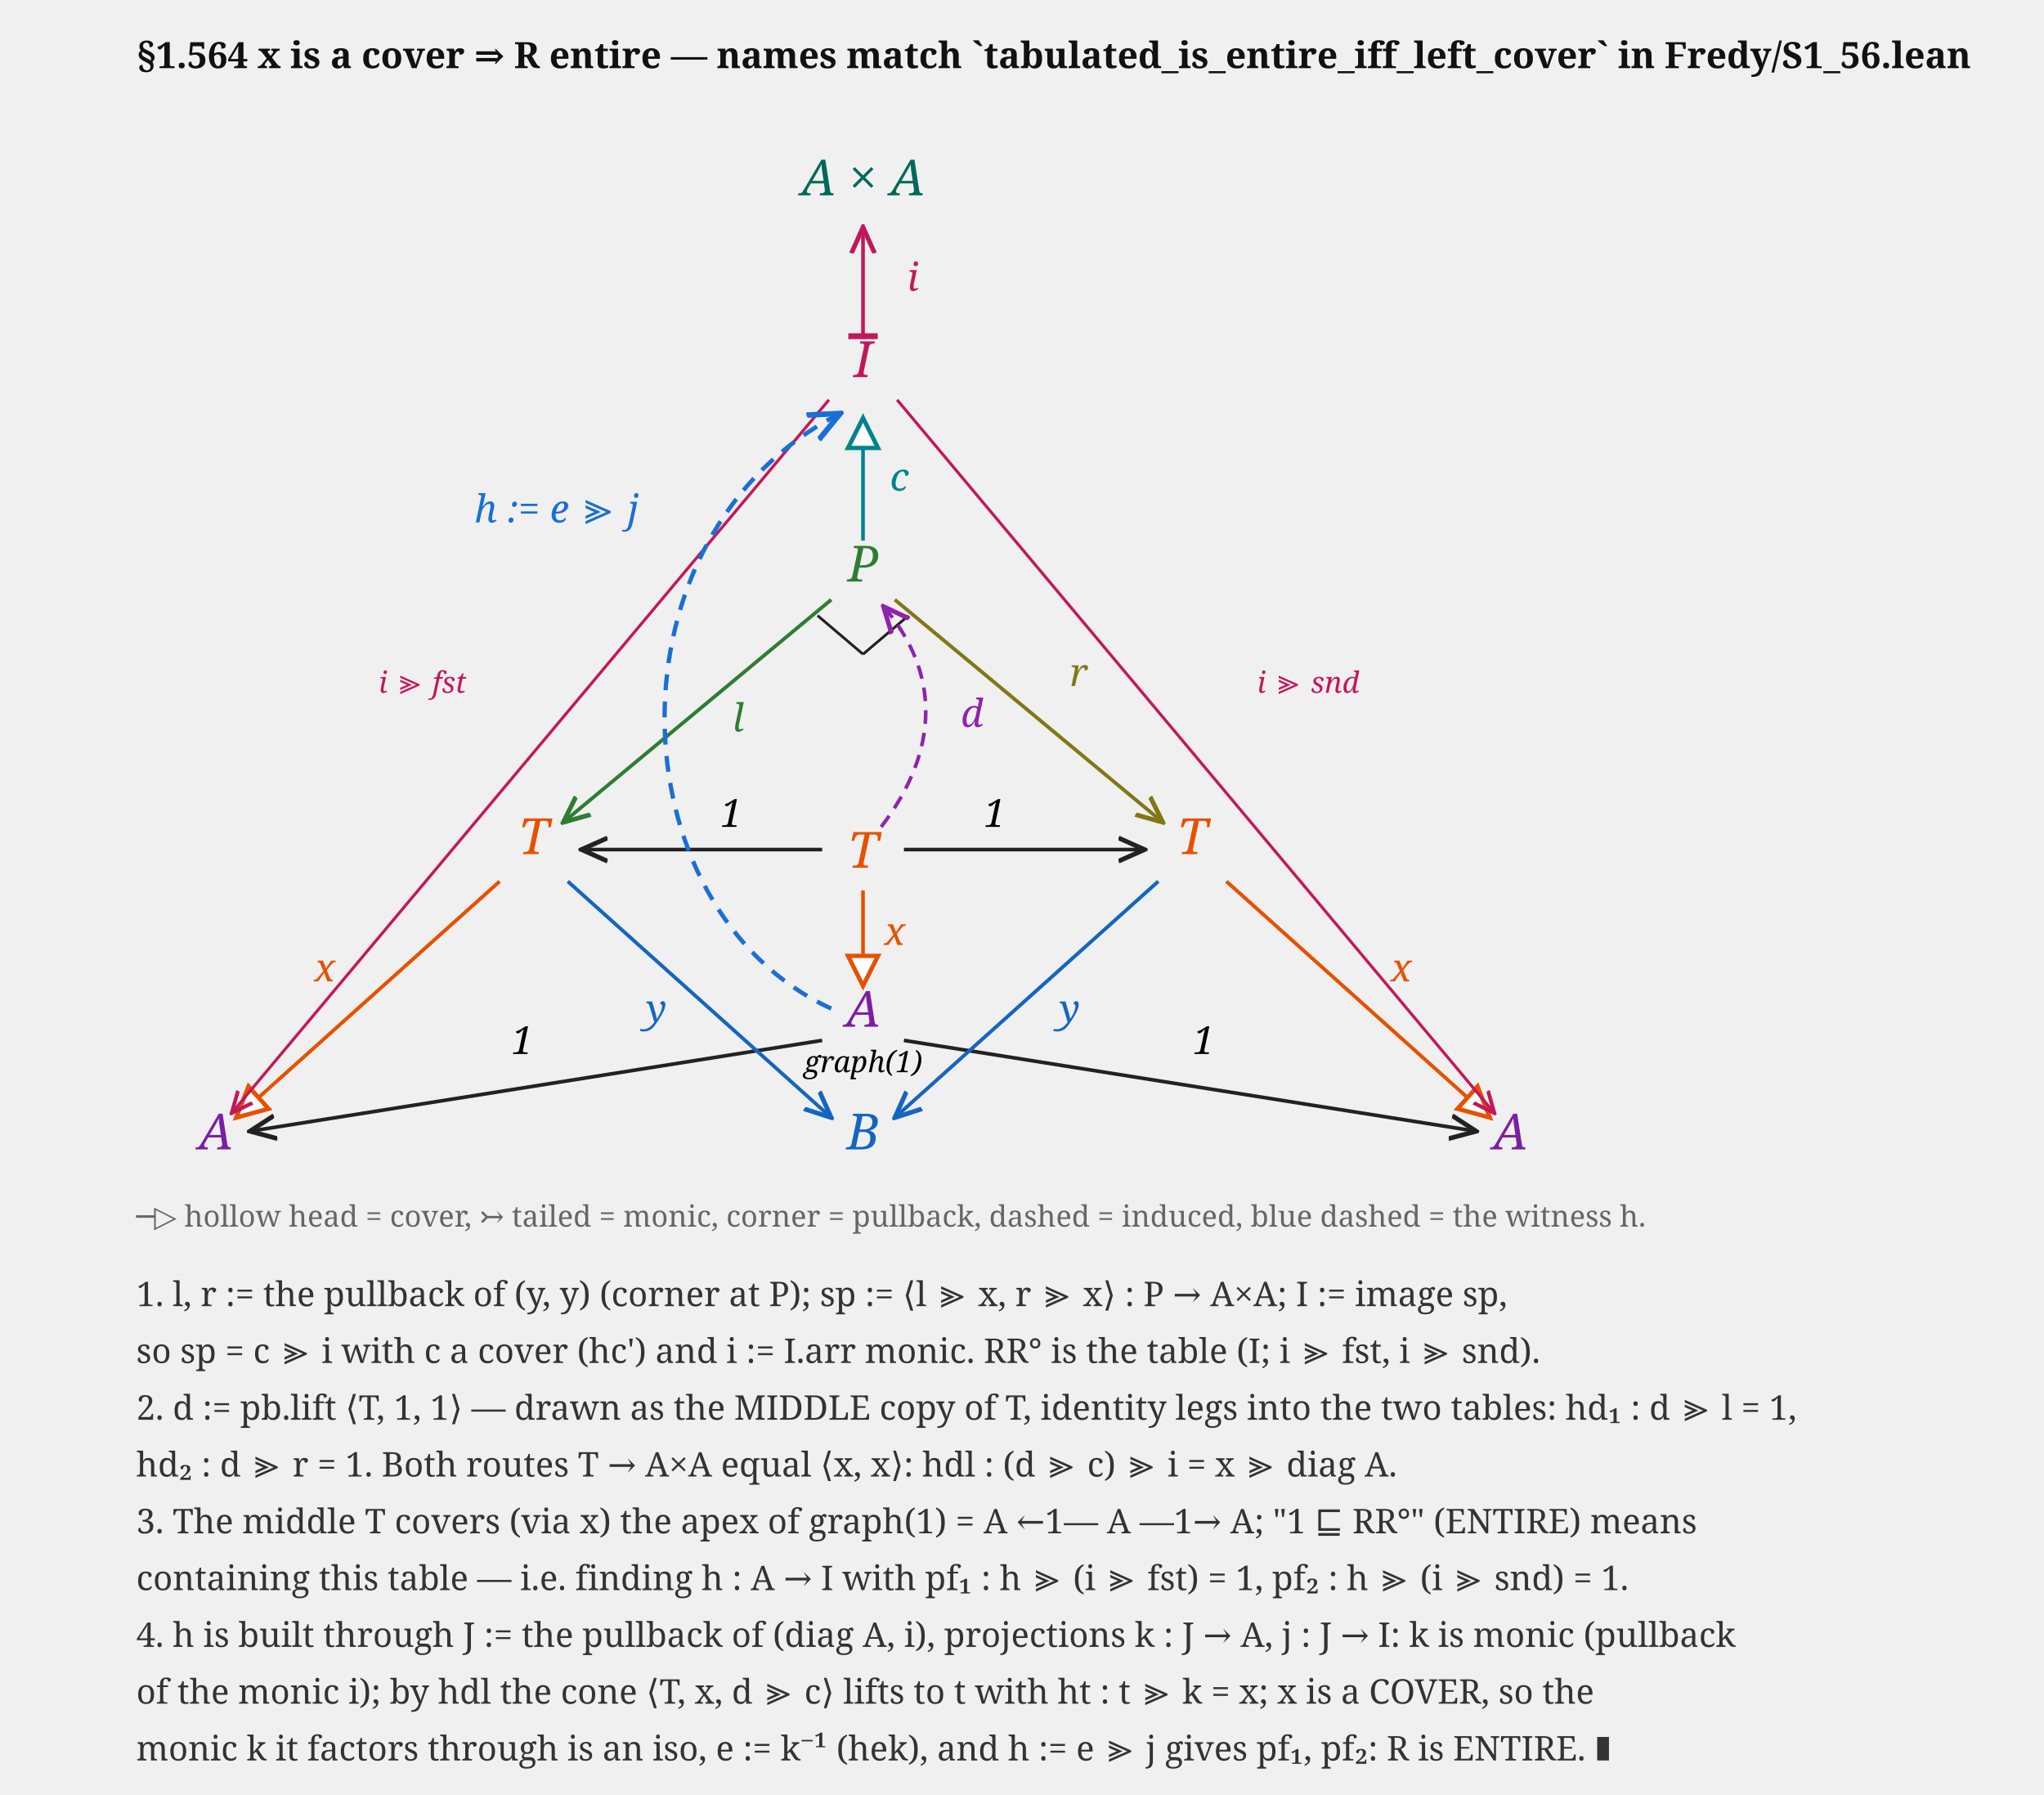
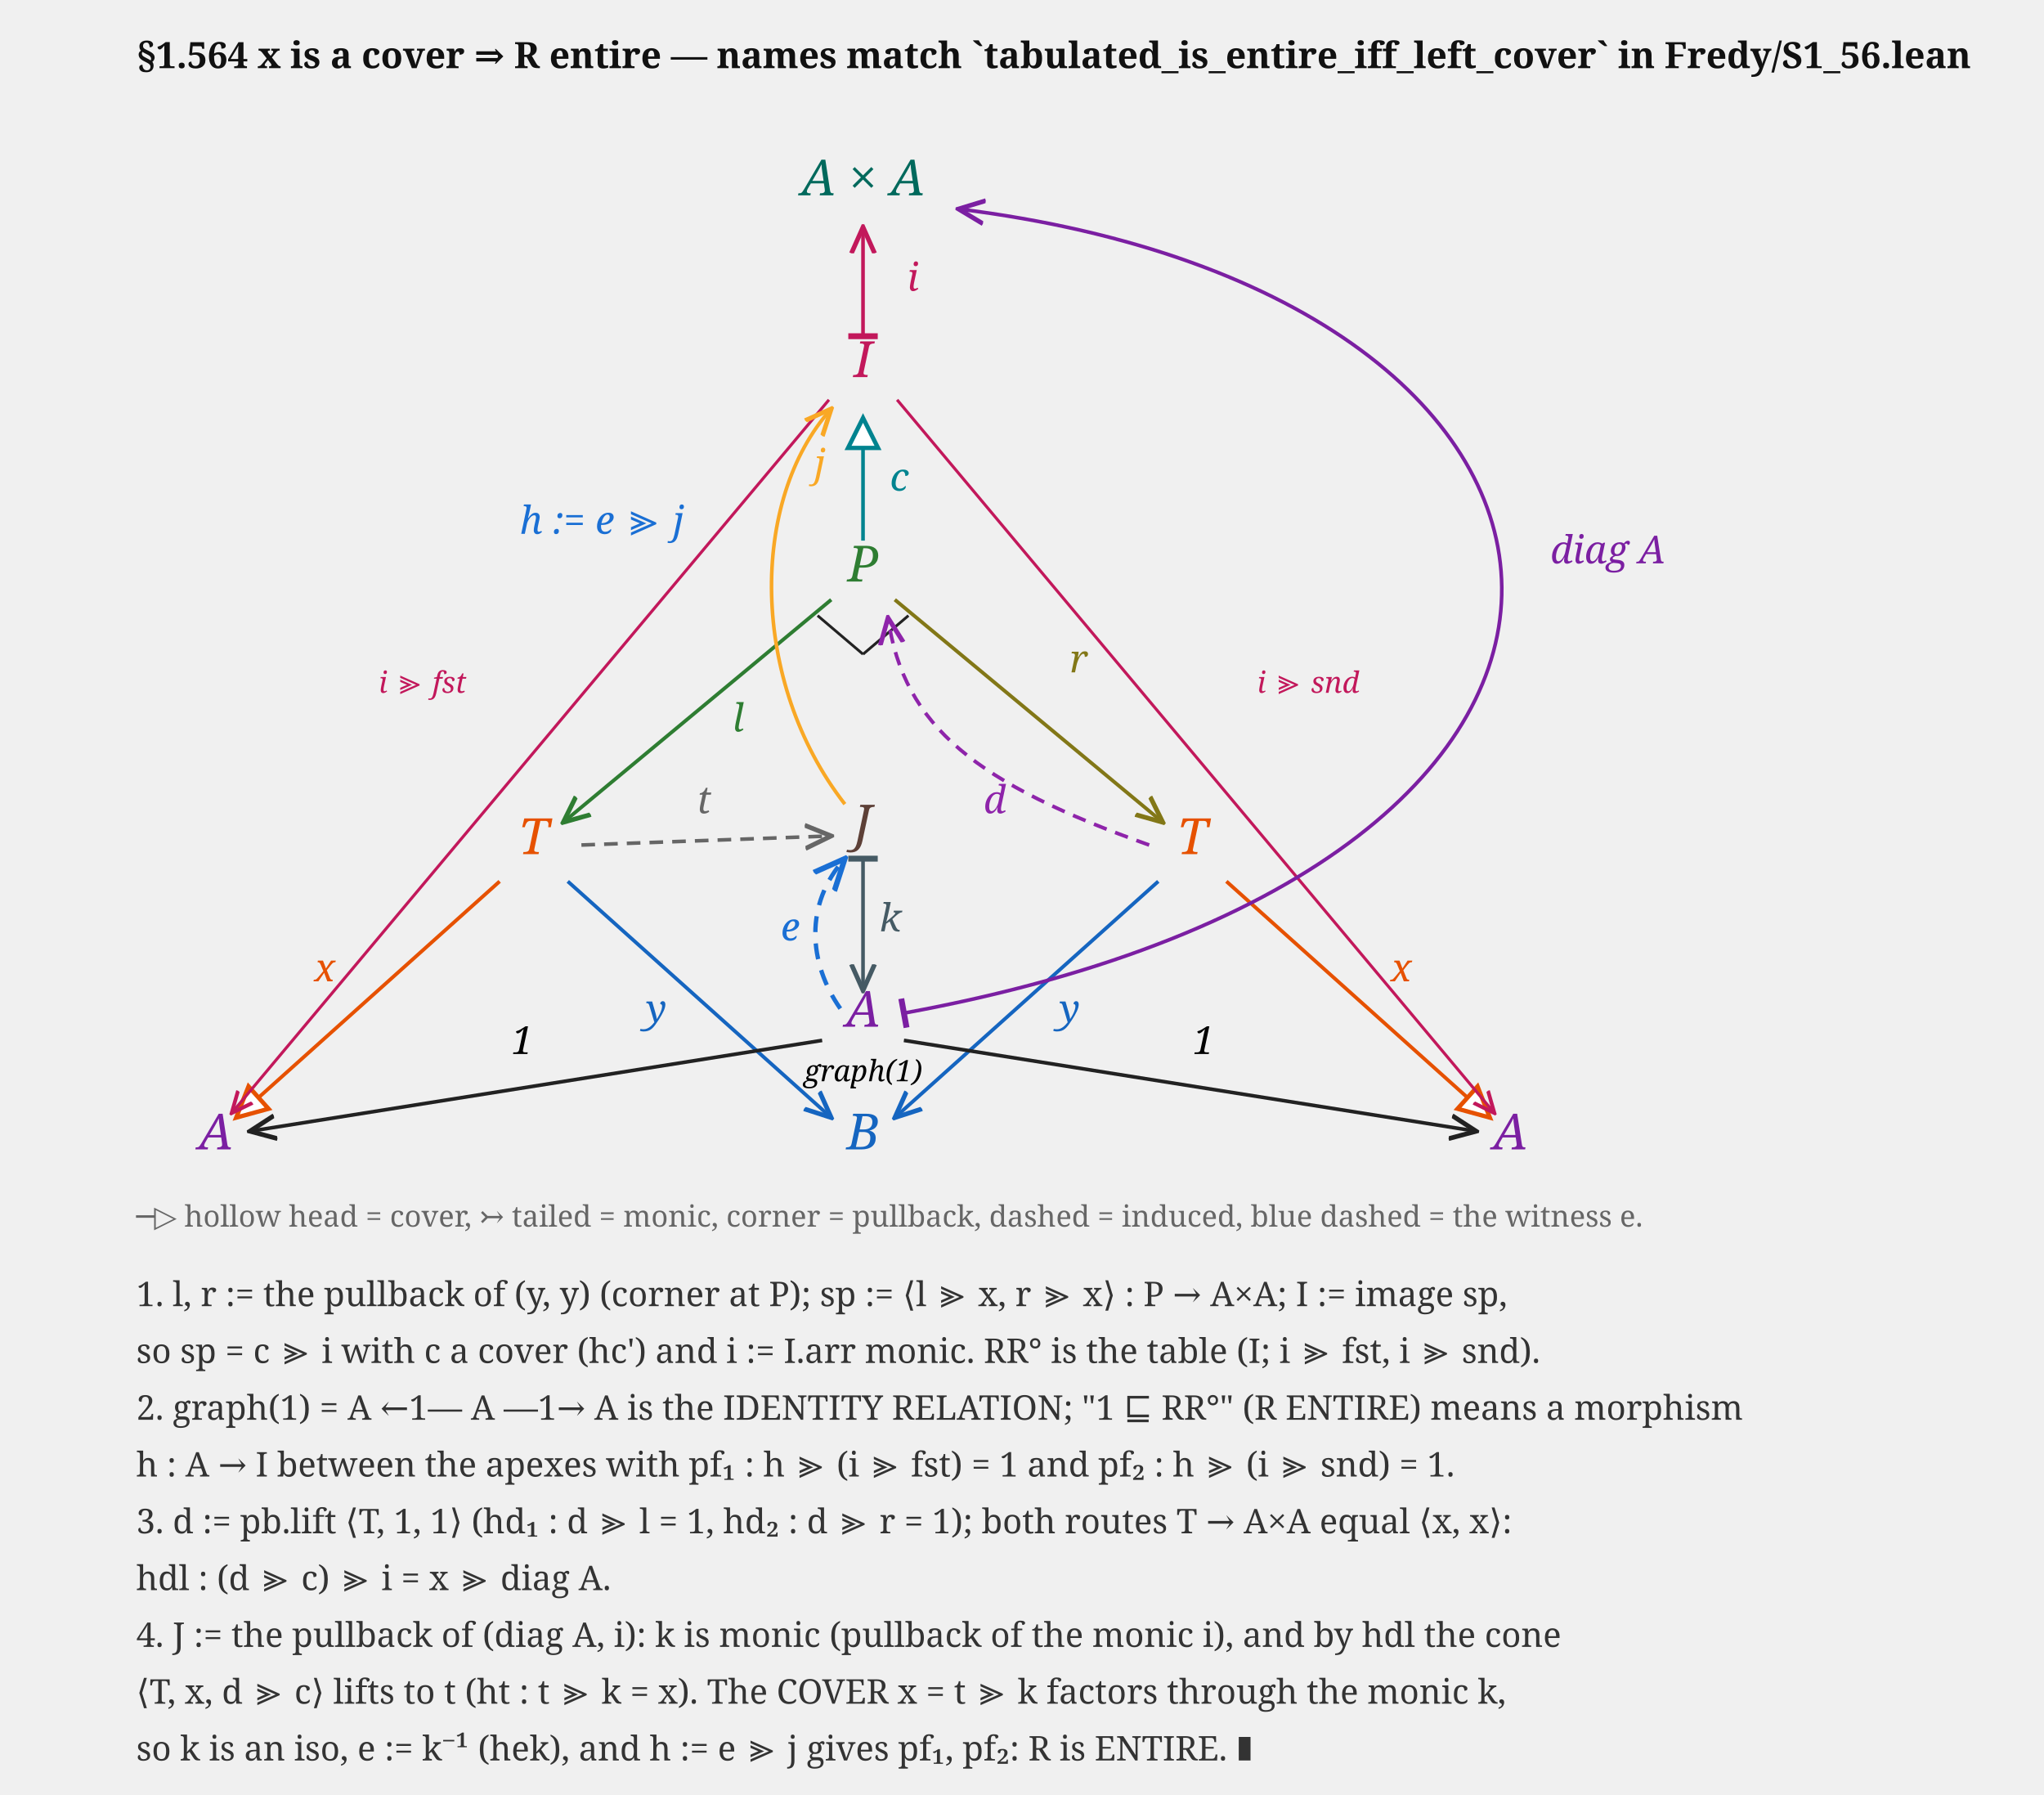
<svg xmlns="http://www.w3.org/2000/svg" width="900" height="790" viewBox="0 0 900 790">
  <defs>
    <marker id="arr" viewBox="0 0 10 10" refX="9" refY="5" markerWidth="8" markerHeight="8" orient="auto-start-reverse">
      <path d="M 0 1 L 9 5 L 0 9" fill="none" stroke="context-stroke" stroke-width="1.6" />
    </marker>
    <marker id="cov" viewBox="0 0 12 12" refX="10" refY="6" markerWidth="11" markerHeight="11" orient="auto-start-reverse">
      <path d="M 1 1.5 L 10 6 L 1 10.5 Z" fill="#fff" stroke="context-stroke" stroke-width="1.3" />
    </marker>
    <marker id="tail" viewBox="0 0 10 10" refX="2" refY="5" markerWidth="9" markerHeight="9" orient="auto-start-reverse">
      <line x1="2" y1="0.5" x2="2" y2="9.5" stroke="context-stroke" stroke-width="1.8" />
    </marker>
  </defs>
  <style>
    .node { font: italic 22px Georgia, serif; text-anchor: middle; }
    .lbl  { font: italic 17px Georgia, serif; text-anchor: middle; }
    .lbls { font: italic 13px Georgia, serif; text-anchor: middle; }
    .cap  { font: 15px Georgia, serif; fill: #333; }
    .ttl  { font: bold 16px Georgia, serif; fill: #111; }
    .sub  { font: 13px Georgia, serif; fill: #666; }
    /* one color per object */
    .oA  { fill: #7b1fa2; }  /* A      purple  */
    .oB  { fill: #1565c0; }  /* B      blue    */
    .oT  { fill: #e65100; }  /* T      orange  */
    .oP  { fill: #2e7d32; }  /* P      green   */
    .oI  { fill: #c2185b; }  /* I      magenta */
    .oAA { fill: #00695c; }  /* A x A  teal    */
+     .oJ  { fill: #5d4037; }  /* J      brown   */
  </style>
  <text class="ttl" x="60" y="30">§1.564  x is a cover ⇒ R entire — names match `tabulated_is_entire_iff_left_cover` in Fredy/S1_56.lean</text>
  <text class="node oAA" x="380" y="86">A × A</text>
  <text class="node oI" x="380" y="166">I</text>
  <text class="node oP" x="380" y="256">P</text>
+   <text class="node oJ" x="380" y="370">J</text>
  <text class="node oT" x="235" y="376">T</text>
-   <text class="node oT" x="380" y="382">T</text>
  <text class="node oT" x="525" y="376">T</text>
  <text class="node oA" x="380" y="452">A</text>
  <text class="node oA" x="95" y="506">A</text>
  <text class="node oB" x="380" y="506">B</text>
  <text class="node oA" x="665" y="506">A</text>
  <line x1="380" y1="148" x2="380" y2="100" stroke="#c2185b" stroke-width="1.6" marker-start="url(#tail)" marker-end="url(#arr)" />
  <text class="lbl oI" x="402" y="128">i</text>
  <line x1="380" y1="238" x2="380" y2="184" stroke="#00838f" stroke-width="1.6" marker-end="url(#cov)" />
  <text class="lbl" x="396" y="216" fill="#00838f">c</text>
  <line x1="366" y1="264" x2="248" y2="362" stroke="#2e7d32" stroke-width="1.6" marker-end="url(#arr)" />
  <text class="lbl" x="325" y="322" fill="#2e7d32">l</text>
  <line x1="394" y1="264" x2="512" y2="362" stroke="#827717" stroke-width="1.6" marker-end="url(#arr)" />
-   <text class="lbl" x="475" y="302" fill="#827717">r</text>
+   <text class="lbl" x="475" y="296" fill="#827717">r</text>
  <line x1="360" y1="271" x2="380" y2="288" stroke="#222" stroke-width="1.2" />
  <line x1="400" y1="271" x2="380" y2="288" stroke="#222" stroke-width="1.2" />
-   <line x1="362" y1="374" x2="256" y2="374" stroke="#222" stroke-width="1.6" marker-end="url(#arr)" />
-   <text class="lbl" x="322" y="364">1</text>
-   <line x1="398" y1="374" x2="504" y2="374" stroke="#222" stroke-width="1.6" marker-end="url(#arr)" />
-   <text class="lbl" x="438" y="364">1</text>
-   <path d="M 388 364 C 414 330, 414 296, 389 267" fill="none" stroke="#8e24aa" stroke-width="1.6" stroke-dasharray="6 4" marker-end="url(#arr)" />
-   <text class="lbl" x="428" y="320" fill="#8e24aa">d</text>
-   <line x1="380" y1="392" x2="380" y2="434" stroke="#e65100" stroke-width="1.6" marker-end="url(#cov)" />
-   <text class="lbl" x="394" y="416" fill="#e65100">x</text>
-   <line x1="362" y1="458" x2="110" y2="498" stroke="#222" stroke-width="1.6" marker-end="url(#arr)" />
-   <text class="lbl" x="230" y="464">1</text>
-   <line x1="398" y1="458" x2="650" y2="498" stroke="#222" stroke-width="1.6" marker-end="url(#arr)" />
-   <text class="lbl" x="530" y="464">1</text>
-   <text class="lbls" x="380" y="472">graph(1)</text>
+   <path d="M 506 372 C 430 345, 398 320, 391 272" fill="none" stroke="#8e24aa" stroke-width="1.6" stroke-dasharray="6 4" marker-end="url(#arr)" />
+   <text class="lbl" x="438" y="358" fill="#8e24aa">d</text>
  <line x1="220" y1="388" x2="104" y2="492" stroke="#e65100" stroke-width="1.6" marker-end="url(#cov)" />
  <text class="lbl" x="143" y="432" fill="#e65100">x</text>
  <line x1="250" y1="388" x2="366" y2="492" stroke="#1565c0" stroke-width="1.6" marker-end="url(#arr)" />
  <text class="lbl" x="289" y="450" fill="#1565c0">y</text>
  <line x1="510" y1="388" x2="394" y2="492" stroke="#1565c0" stroke-width="1.6" marker-end="url(#arr)" />
  <text class="lbl" x="471" y="450" fill="#1565c0">y</text>
  <line x1="540" y1="388" x2="656" y2="492" stroke="#e65100" stroke-width="1.6" marker-end="url(#cov)" />
  <text class="lbl" x="617" y="432" fill="#e65100">x</text>
  <line x1="365" y1="176" x2="102" y2="490" stroke="#c2185b" stroke-width="1.3" marker-end="url(#arr)" />
  <text class="lbls oI" x="186" y="305">i ≫ fst</text>
  <line x1="395" y1="176" x2="658" y2="490" stroke="#c2185b" stroke-width="1.3" marker-end="url(#arr)" />
  <text class="lbls oI" x="576" y="305">i ≫ snd</text>
-   <path d="M 366 444 C 270 400, 265 235, 370 182" fill="none" stroke="#1a6fd4" stroke-width="1.9" stroke-dasharray="7 5" marker-end="url(#arr)" />
-   <text class="lbl" x="245" y="230" fill="#1a6fd4">h := e ≫ j</text>
-   <text class="sub" x="60" y="540">─▷ hollow head = cover,   ↣ tailed = monic,   corner = pullback,   dashed = induced,   blue dashed = the witness h.</text>
+   <line x1="362" y1="458" x2="110" y2="498" stroke="#222" stroke-width="1.6" marker-end="url(#arr)" />
+   <text class="lbl" x="230" y="464">1</text>
+   <line x1="398" y1="458" x2="650" y2="498" stroke="#222" stroke-width="1.6" marker-end="url(#arr)" />
+   <text class="lbl" x="530" y="464">1</text>
+   <text class="lbls" x="380" y="476">graph(1)</text>
+   <path d="M 398 446 C 760 380, 730 130, 422 92" fill="none" stroke="#7b1fa2" stroke-width="1.6" marker-start="url(#tail)" marker-end="url(#arr)" />
+   <text class="lbl oA" x="708" y="248">diag A</text>
+   <path d="M 372 354 C 330 300, 330 220, 366 180" fill="none" stroke="#f9a825" stroke-width="1.6" marker-end="url(#arr)" />
+   <text class="lbl" x="361" y="210" fill="#f9a825">j</text>
+   <line x1="380" y1="378" x2="380" y2="436" stroke="#455a64" stroke-width="1.6" marker-start="url(#tail)" marker-end="url(#arr)" />
+   <text class="lbl" x="392" y="410" fill="#455a64">k</text>
+   <line x1="256" y1="372" x2="366" y2="368" stroke="#666" stroke-width="1.6" stroke-dasharray="6 4" marker-end="url(#arr)" />
+   <text class="lbl" x="310" y="358" fill="#666">t</text>
+   <path d="M 370 444 C 356 424, 354 398, 372 378" fill="none" stroke="#1a6fd4" stroke-width="1.9" stroke-dasharray="7 5" marker-end="url(#arr)" />
+   <text class="lbl" x="348" y="414" fill="#1a6fd4">e</text>
+   <text class="lbl" x="265" y="235" fill="#1a6fd4">h := e ≫ j</text>
+   <text class="sub" x="60" y="540">─▷ hollow head = cover,   ↣ tailed = monic,   corner = pullback,   dashed = induced,   blue dashed = the witness e.</text>
  <text class="cap" x="60" y="575">1.  l, r := the pullback of (y, y) (corner at P);  sp := ⟨l ≫ x, r ≫ x⟩ : P → A×A;  I := image sp,</text>
  <text class="cap" x="60" y="600">     so  sp = c ≫ i  with c a cover (hc') and i := I.arr monic.   RR° is the table (I; i ≫ fst, i ≫ snd).</text>
-   <text class="cap" x="60" y="625">2.  d := pb.lift ⟨T, 1, 1⟩ — drawn as the MIDDLE copy of T, identity legs into the two tables:  hd₁ : d ≫ l = 1,</text>
-   <text class="cap" x="60" y="650">     hd₂ : d ≫ r = 1.   Both routes T → A×A equal ⟨x, x⟩:  hdl : (d ≫ c) ≫ i = x ≫ diag A.</text>
-   <text class="cap" x="60" y="675">3.  The middle T covers (via x) the apex of  graph(1) = A ←1— A —1→ A;  "1 ⊑ RR°" (ENTIRE) means</text>
-   <text class="cap" x="60" y="700">     containing this table — i.e. finding  h : A → I  with  pf₁ : h ≫ (i ≫ fst) = 1,  pf₂ : h ≫ (i ≫ snd) = 1.</text>
-   <text class="cap" x="60" y="725">4.  h is built through J := the pullback of (diag A, i), projections k : J → A, j : J → I:  k is monic (pullback</text>
-   <text class="cap" x="60" y="750">     of the monic i);  by hdl the cone ⟨T, x, d ≫ c⟩ lifts to t with  ht : t ≫ k = x;  x is a COVER, so the</text>
-   <text class="cap" x="60" y="775">     monic k it factors through is an iso, e := k⁻¹ (hek), and h := e ≫ j gives pf₁, pf₂:  R is ENTIRE.  ∎</text>
+   <text class="cap" x="60" y="625">2.  graph(1) = A ←1— A —1→ A is the IDENTITY RELATION;  "1 ⊑ RR°" (R ENTIRE) means a morphism</text>
+   <text class="cap" x="60" y="650">     h : A → I between the apexes with  pf₁ : h ≫ (i ≫ fst) = 1  and  pf₂ : h ≫ (i ≫ snd) = 1.</text>
+   <text class="cap" x="60" y="675">3.  d := pb.lift ⟨T, 1, 1⟩ (hd₁ : d ≫ l = 1, hd₂ : d ≫ r = 1);  both routes T → A×A equal ⟨x, x⟩:</text>
+   <text class="cap" x="60" y="700">     hdl : (d ≫ c) ≫ i = x ≫ diag A.</text>
+   <text class="cap" x="60" y="725">4.  J := the pullback of (diag A, i):  k is monic (pullback of the monic i), and by hdl the cone</text>
+   <text class="cap" x="60" y="750">     ⟨T, x, d ≫ c⟩ lifts to t (ht : t ≫ k = x).   The COVER x = t ≫ k factors through the monic k,</text>
+   <text class="cap" x="60" y="775">     so k is an iso, e := k⁻¹ (hek), and h := e ≫ j gives pf₁, pf₂:  R is ENTIRE.  ∎</text>
</svg>
